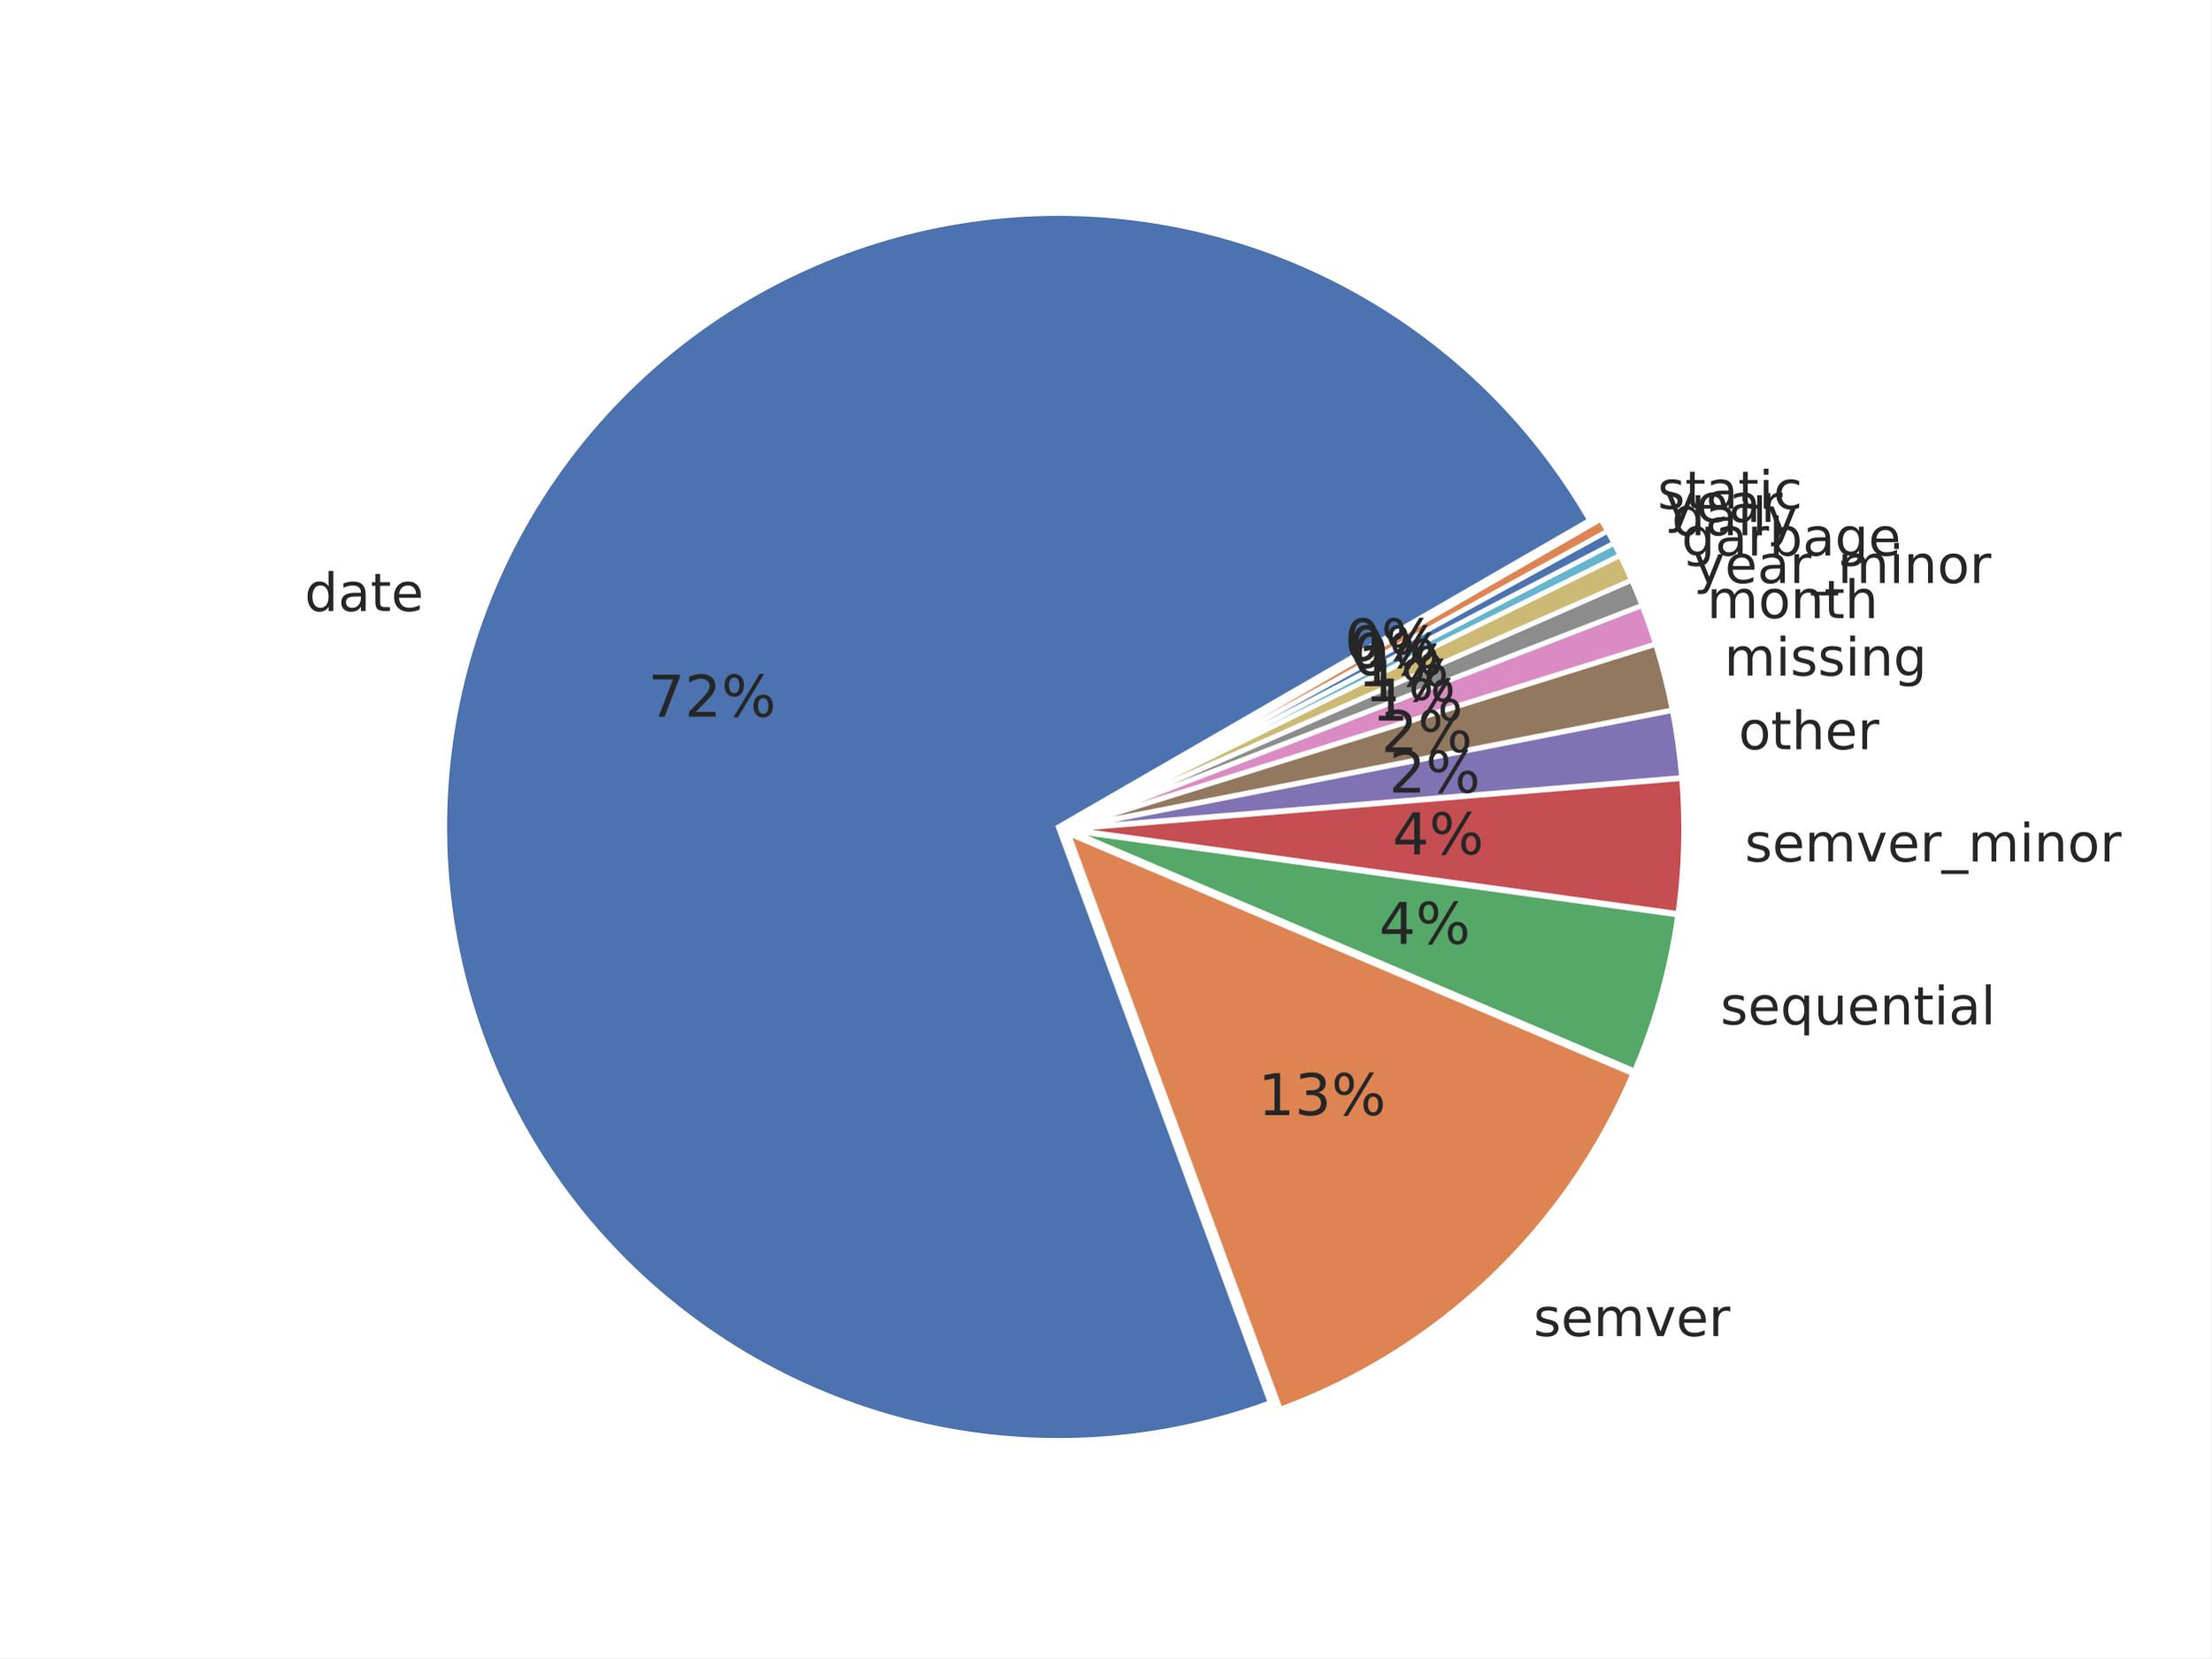
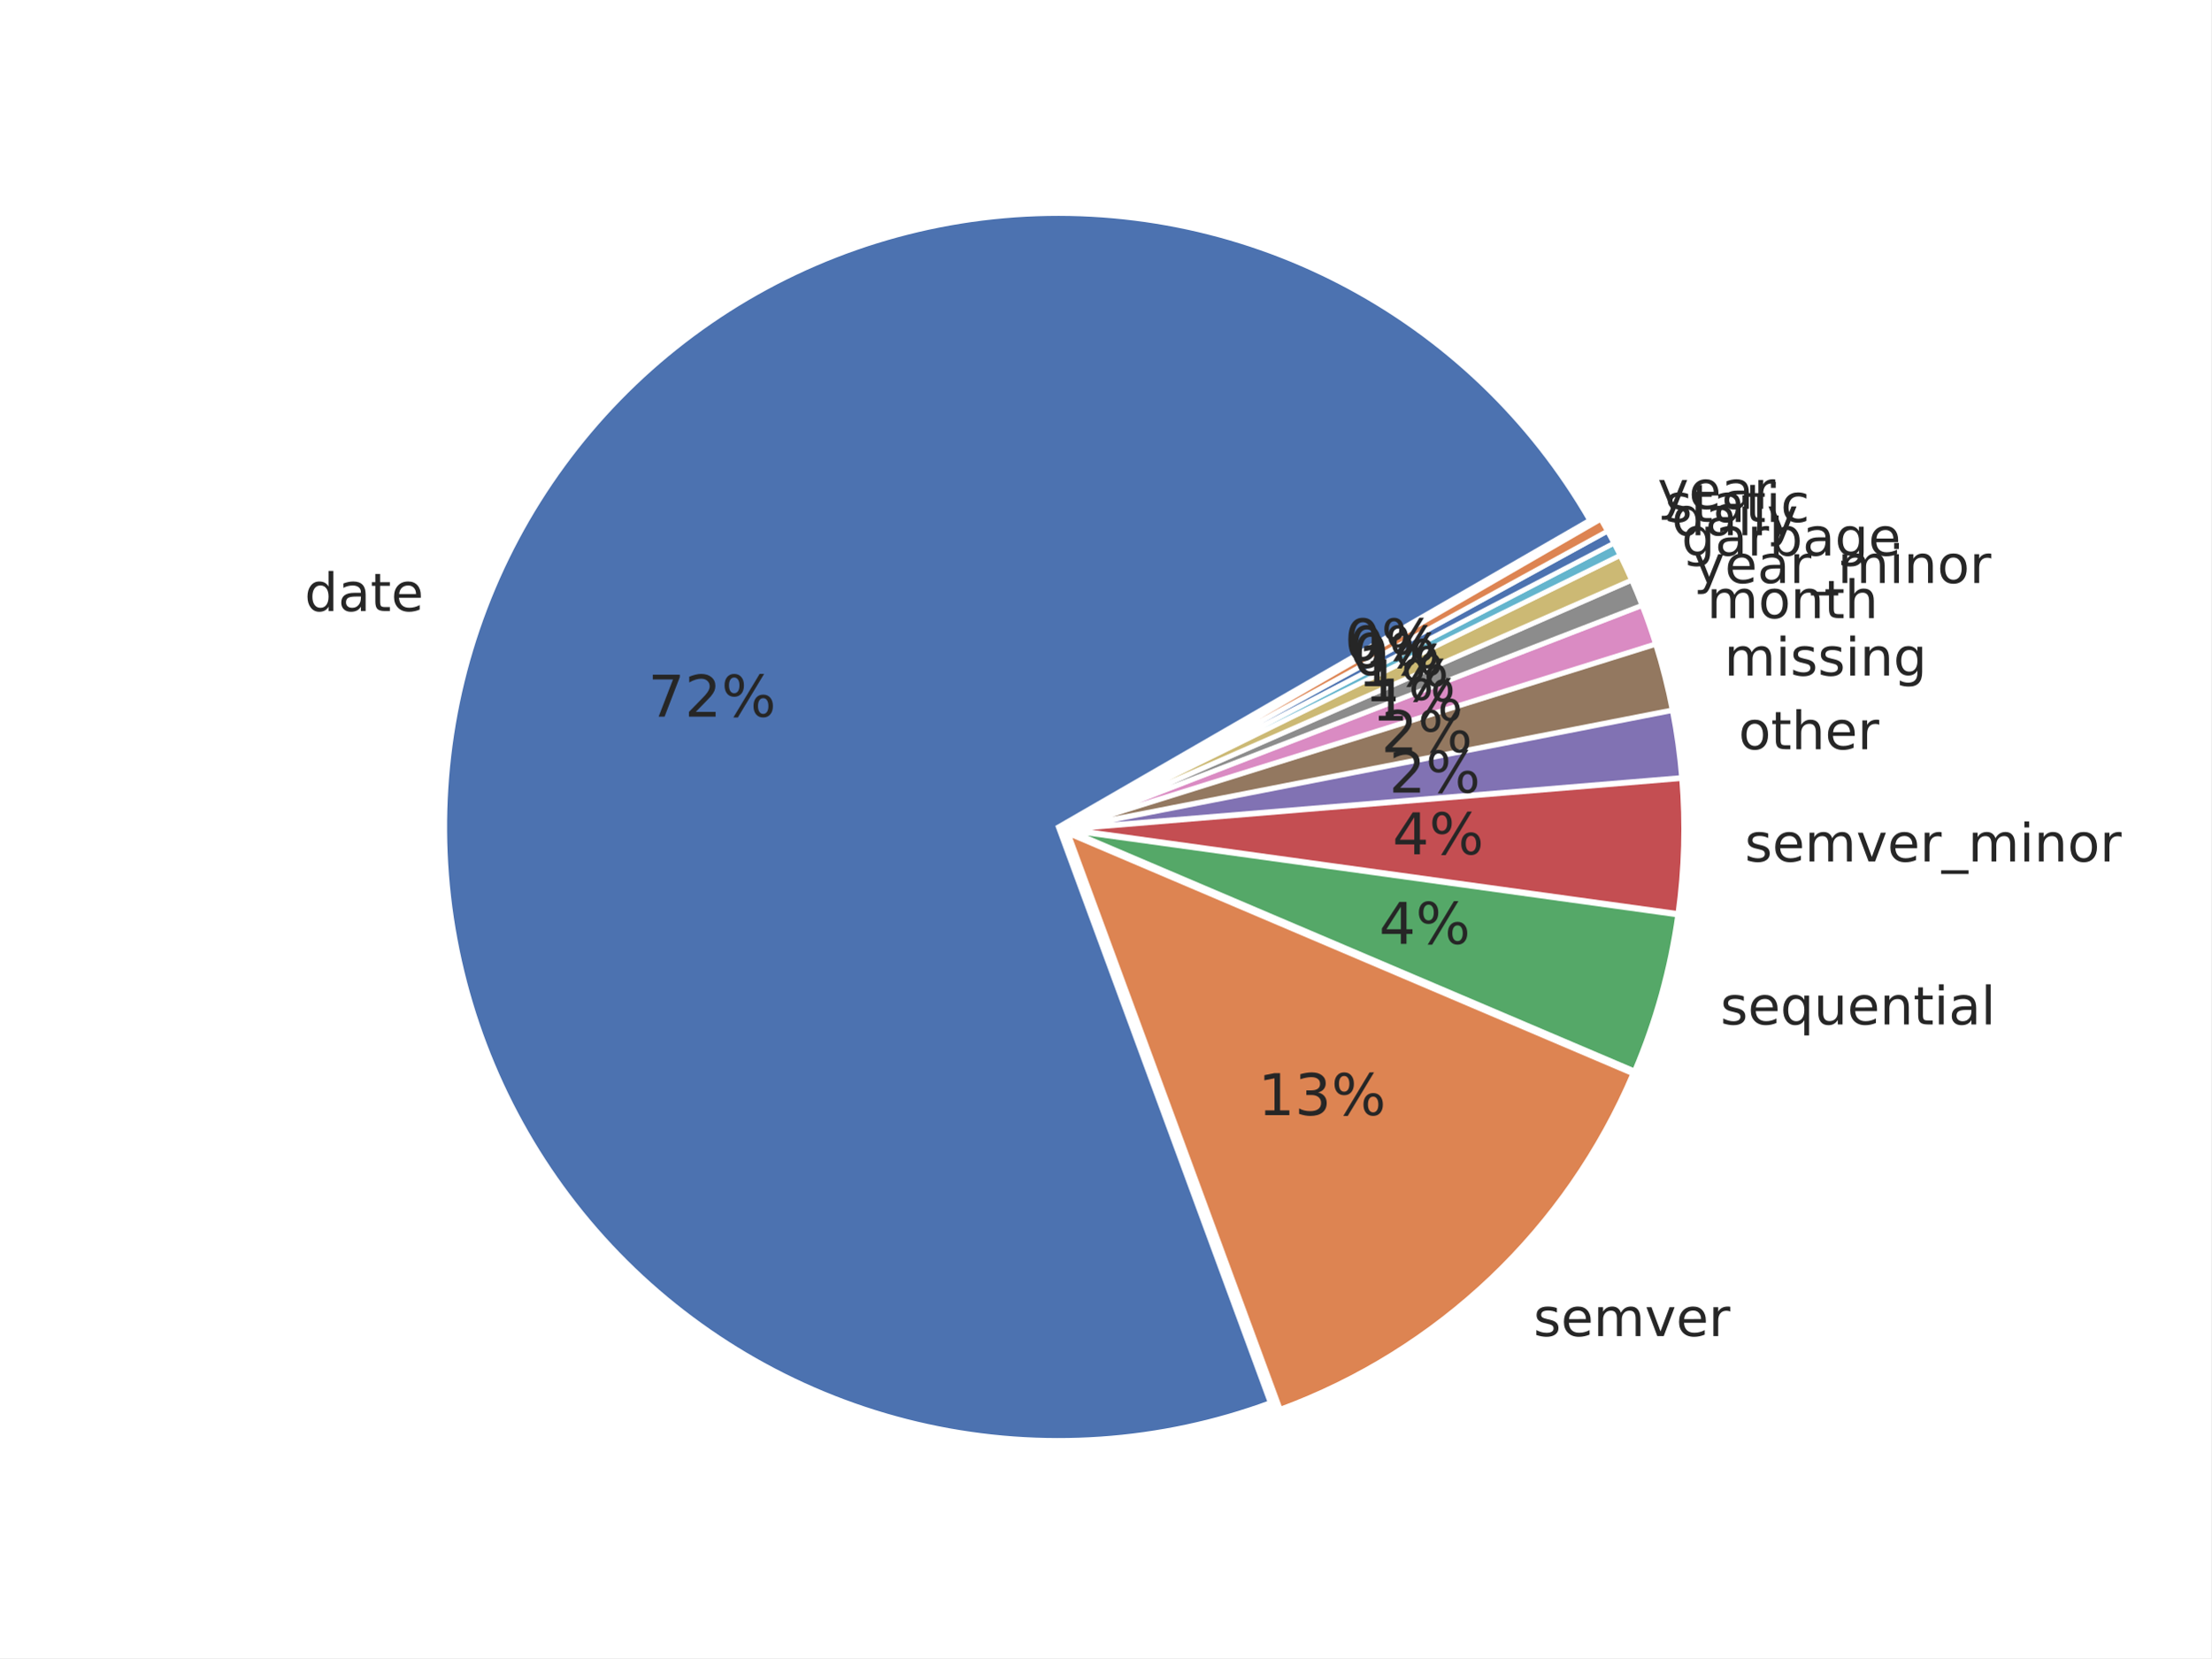
<svg xmlns="http://www.w3.org/2000/svg" xmlns:xlink="http://www.w3.org/1999/xlink" width="460.8pt" height="345.6pt" viewBox="0 0 460.8 345.6" version="1.1">
  <defs>
    <style type="text/css">*{stroke-linejoin: round; stroke-linecap: butt}</style>
  </defs>
  <g id="figure_1">
    <g id="patch_1">
      <path d="M 0 345.6  L 460.8 345.6  L 460.8 0  L 0 0  z " style="fill: #ffffff" />
    </g>
    <g id="axes_1">
      <g id="matplotlib.axis_1" />
      <g id="matplotlib.axis_2" />
      <g id="patch_2">
        <path d="M 331.284 108.429  C 319.104 87.334 301.147 70.152 279.536 58.914  C 257.924 47.676 233.545 42.844 209.281 44.99  C 185.017 47.135 161.864 56.169 142.56 71.025  C 123.255 85.88 108.592 105.946 100.303 128.851  C 92.014 151.756 90.439 176.559 95.766 200.328  C 101.093 224.097 113.102 245.856 130.374 263.033  C 147.645 280.209 169.47 292.098 193.268 297.294  C 217.066 302.49 241.86 300.779 264.719 292.364  L 220.543 172.365  z " style="fill: #4c72b0; stroke: #ffffff; stroke-linejoin: miter" />
      </g>
      <g id="patch_3">
        <path d="M 266.803 293.725  C 283.173 287.699 298.139 278.385 310.776 266.36  C 323.413 254.335 333.457 239.849 340.288 223.798  L 222.627 173.726  z " style="fill: #dd8452; stroke: #ffffff; stroke-linejoin: miter" />
      </g>
      <g id="patch_4">
        <path d="M 340.639 223.213  C 342.847 218.023 344.71 212.693 346.215 207.257  C 347.72 201.821 348.863 196.292 349.638 190.705  L 222.978 173.141  z " style="fill: #55a868; stroke: #ffffff; stroke-linejoin: miter" />
      </g>
      <g id="patch_5">
        <path d="M 349.684 190.399  C 350.329 185.744 350.718 181.057 350.847 176.359  C 350.977 171.661 350.847 166.959 350.459 162.276  L 223.024 172.835  z " style="fill: #c44e52; stroke: #ffffff; stroke-linejoin: miter" />
      </g>
      <g id="patch_6">
        <path d="M 350.447 162.065  C 350.253 159.723 349.995 157.388 349.672 155.061  C 349.35 152.734 348.963 150.416 348.512 148.11  L 223.012 172.624  z " style="fill: #8172b3; stroke: #ffffff; stroke-linejoin: miter" />
      </g>
      <g id="patch_7">
        <path d="M 348.485 147.972  C 348.035 145.666 347.521 143.373 346.944 141.095  C 346.368 138.818 345.728 136.557 345.027 134.314  L 222.985 172.486  z " style="fill: #937860; stroke: #ffffff; stroke-linejoin: miter" />
      </g>
      <g id="patch_8">
        <path d="M 344.994 134.206  C 344.574 132.861 344.131 131.523 343.666 130.192  C 343.201 128.862 342.714 127.539 342.205 126.224  L 222.953 172.378  z " style="fill: #da8bc3; stroke: #ffffff; stroke-linejoin: miter" />
      </g>
      <g id="patch_9">
        <path d="M 342.18 126.158  C 341.841 125.282 341.492 124.409 341.133 123.541  C 340.775 122.672 340.407 121.807 340.029 120.947  L 222.928 172.312  z " style="fill: #8c8c8c; stroke: #ffffff; stroke-linejoin: miter" />
      </g>
      <g id="patch_10">
        <path d="M 340.007 120.895  C 339.629 120.034 339.242 119.178 338.846 118.326  C 338.45 117.474 338.044 116.626 337.629 115.783  L 222.905 172.261  z " style="fill: #ccb974; stroke: #ffffff; stroke-linejoin: miter" />
      </g>
      <g id="patch_11">
        <path d="M 337.61 115.745  C 337.403 115.324 337.193 114.903 336.981 114.484  C 336.769 114.065 336.554 113.647 336.337 113.23  L 222.887 172.223  z " style="fill: #64b5cd; stroke: #ffffff; stroke-linejoin: miter" />
      </g>
      <g id="patch_12">
        <path d="M 336.324 113.205  C 336.108 112.788 335.889 112.372 335.667 111.958  C 335.446 111.544 335.222 111.13 334.996 110.718  L 222.874 172.198  z " style="fill: #4c72b0; stroke: #ffffff; stroke-linejoin: miter" />
      </g>
      <g id="patch_13">
        <path d="M 334.983 110.694  C 334.757 110.282 334.529 109.871 334.298 109.461  C 334.068 109.052 333.835 108.644 333.6 108.237  L 222.86 172.173  z " style="fill: #dd8452; stroke: #ffffff; stroke-linejoin: miter" />
      </g>
      <g id="text_1">
        <g style="fill: #262626" transform="translate(63.47359 127.3573) scale(0.11 -0.11)">
          <defs>
            <path id="DejaVuSans-47" d="M 2906 2969  L 2906 4863  L 3481 4863  L 3481 0  L 2906 0  L 2906 525  Q 2725 213 2448 61  Q 2172 -91 1784 -91  Q 1150 -91 751 415  Q 353 922 353 1747  Q 353 2572 751 3078  Q 1150 3584 1784 3584  Q 2172 3584 2448 3432  Q 2725 3281 2906 2969  z M 947 1747  Q 947 1113 1208 752  Q 1469 391 1925 391  Q 2381 391 2643 752  Q 2906 1113 2906 1747  Q 2906 2381 2643 2742  Q 2381 3103 1925 3103  Q 1469 3103 1208 2742  Q 947 2381 947 1747  z " transform="scale(0.015625)" />
            <path id="DejaVuSans-44" d="M 2194 1759  Q 1497 1759 1228 1600  Q 959 1441 959 1056  Q 959 750 1161 570  Q 1363 391 1709 391  Q 2188 391 2477 730  Q 2766 1069 2766 1631  L 2766 1759  L 2194 1759  z M 3341 1997  L 3341 0  L 2766 0  L 2766 531  Q 2569 213 2275 61  Q 1981 -91 1556 -91  Q 1019 -91 701 211  Q 384 513 384 1019  Q 384 1609 779 1909  Q 1175 2209 1959 2209  L 2766 2209  L 2766 2266  Q 2766 2663 2505 2880  Q 2244 3097 1772 3097  Q 1472 3097 1187 3025  Q 903 2953 641 2809  L 641 3341  Q 956 3463 1253 3523  Q 1550 3584 1831 3584  Q 2591 3584 2966 3190  Q 3341 2797 3341 1997  z " transform="scale(0.015625)" />
            <path id="DejaVuSans-57" d="M 1172 4494  L 1172 3500  L 2356 3500  L 2356 3053  L 1172 3053  L 1172 1153  Q 1172 725 1289 603  Q 1406 481 1766 481  L 2356 481  L 2356 0  L 1766 0  Q 1100 0 847 248  Q 594 497 594 1153  L 594 3053  L 172 3053  L 172 3500  L 594 3500  L 594 4494  L 1172 4494  z " transform="scale(0.015625)" />
            <path id="DejaVuSans-48" d="M 3597 1894  L 3597 1613  L 953 1613  Q 991 1019 1311 708  Q 1631 397 2203 397  Q 2534 397 2845 478  Q 3156 559 3463 722  L 3463 178  Q 3153 47 2828 -22  Q 2503 -91 2169 -91  Q 1331 -91 842 396  Q 353 884 353 1716  Q 353 2575 817 3079  Q 1281 3584 2069 3584  Q 2775 3584 3186 3129  Q 3597 2675 3597 1894  z M 3022 2063  Q 3016 2534 2758 2815  Q 2500 3097 2075 3097  Q 1594 3097 1305 2825  Q 1016 2553 972 2059  L 3022 2063  z " transform="scale(0.015625)" />
          </defs>
          <use xlink:href="#DejaVuSans-47" />
          <use xlink:href="#DejaVuSans-44" transform="translate(63.48438 0)" />
          <use xlink:href="#DejaVuSans-57" transform="translate(124.7656 0)" />
          <use xlink:href="#DejaVuSans-48" transform="translate(163.9688 0)" />
        </g>
      </g>
      <g id="text_2">
        <g style="fill: #262626" transform="translate(319.591 278.4808) scale(0.11 -0.11)">
          <defs>
            <path id="DejaVuSans-56" d="M 2834 3397  L 2834 2853  Q 2591 2978 2328 3040  Q 2066 3103 1784 3103  Q 1356 3103 1142 2972  Q 928 2841 928 2578  Q 928 2378 1081 2264  Q 1234 2150 1697 2047  L 1894 2003  Q 2506 1872 2764 1633  Q 3022 1394 3022 966  Q 3022 478 2636 193  Q 2250 -91 1575 -91  Q 1294 -91 989 -36  Q 684 19 347 128  L 347 722  Q 666 556 975 473  Q 1284 391 1588 391  Q 1994 391 2212 530  Q 2431 669 2431 922  Q 2431 1156 2273 1281  Q 2116 1406 1581 1522  L 1381 1569  Q 847 1681 609 1914  Q 372 2147 372 2553  Q 372 3047 722 3315  Q 1072 3584 1716 3584  Q 2034 3584 2315 3537  Q 2597 3491 2834 3397  z " transform="scale(0.015625)" />
            <path id="DejaVuSans-50" d="M 3328 2828  Q 3544 3216 3844 3400  Q 4144 3584 4550 3584  Q 5097 3584 5394 3201  Q 5691 2819 5691 2113  L 5691 0  L 5113 0  L 5113 2094  Q 5113 2597 4934 2840  Q 4756 3084 4391 3084  Q 3944 3084 3684 2787  Q 3425 2491 3425 1978  L 3425 0  L 2847 0  L 2847 2094  Q 2847 2600 2669 2842  Q 2491 3084 2119 3084  Q 1678 3084 1418 2786  Q 1159 2488 1159 1978  L 1159 0  L 581 0  L 581 3500  L 1159 3500  L 1159 2956  Q 1356 3278 1631 3431  Q 1906 3584 2284 3584  Q 2666 3584 2933 3390  Q 3200 3197 3328 2828  z " transform="scale(0.015625)" />
            <path id="DejaVuSans-59" d="M 191 3500  L 800 3500  L 1894 563  L 2988 3500  L 3597 3500  L 2284 0  L 1503 0  L 191 3500  z " transform="scale(0.015625)" />
            <path id="DejaVuSans-55" d="M 2631 2963  Q 2534 3019 2420 3045  Q 2306 3072 2169 3072  Q 1681 3072 1420 2755  Q 1159 2438 1159 1844  L 1159 0  L 581 0  L 581 3500  L 1159 3500  L 1159 2956  Q 1341 3275 1631 3429  Q 1922 3584 2338 3584  Q 2397 3584 2469 3576  Q 2541 3569 2628 3553  L 2631 2963  z " transform="scale(0.015625)" />
          </defs>
          <use xlink:href="#DejaVuSans-56" />
          <use xlink:href="#DejaVuSans-48" transform="translate(52.09375 0)" />
          <use xlink:href="#DejaVuSans-50" transform="translate(113.625 0)" />
          <use xlink:href="#DejaVuSans-59" transform="translate(211.0312 0)" />
          <use xlink:href="#DejaVuSans-48" transform="translate(270.2188 0)" />
          <use xlink:href="#DejaVuSans-55" transform="translate(331.75 0)" />
        </g>
      </g>
      <g id="text_3">
        <g style="fill: #262626" transform="translate(358.5387 213.5263) scale(0.11 -0.11)">
          <defs>
            <path id="DejaVuSans-54" d="M 947 1747  Q 947 1113 1208 752  Q 1469 391 1925 391  Q 2381 391 2643 752  Q 2906 1113 2906 1747  Q 2906 2381 2643 2742  Q 2381 3103 1925 3103  Q 1469 3103 1208 2742  Q 947 2381 947 1747  z M 2906 525  Q 2725 213 2448 61  Q 2172 -91 1784 -91  Q 1150 -91 751 415  Q 353 922 353 1747  Q 353 2572 751 3078  Q 1150 3584 1784 3584  Q 2172 3584 2448 3432  Q 2725 3281 2906 2969  L 2906 3500  L 3481 3500  L 3481 -1331  L 2906 -1331  L 2906 525  z " transform="scale(0.015625)" />
            <path id="DejaVuSans-58" d="M 544 1381  L 544 3500  L 1119 3500  L 1119 1403  Q 1119 906 1312 657  Q 1506 409 1894 409  Q 2359 409 2629 706  Q 2900 1003 2900 1516  L 2900 3500  L 3475 3500  L 3475 0  L 2900 0  L 2900 538  Q 2691 219 2414 64  Q 2138 -91 1772 -91  Q 1169 -91 856 284  Q 544 659 544 1381  z M 1991 3584  L 1991 3584  z " transform="scale(0.015625)" />
            <path id="DejaVuSans-51" d="M 3513 2113  L 3513 0  L 2938 0  L 2938 2094  Q 2938 2591 2744 2837  Q 2550 3084 2163 3084  Q 1697 3084 1428 2787  Q 1159 2491 1159 1978  L 1159 0  L 581 0  L 581 3500  L 1159 3500  L 1159 2956  Q 1366 3272 1645 3428  Q 1925 3584 2291 3584  Q 2894 3584 3203 3211  Q 3513 2838 3513 2113  z " transform="scale(0.015625)" />
            <path id="DejaVuSans-4c" d="M 603 3500  L 1178 3500  L 1178 0  L 603 0  L 603 3500  z M 603 4863  L 1178 4863  L 1178 4134  L 603 4134  L 603 4863  z " transform="scale(0.015625)" />
            <path id="DejaVuSans-4f" d="M 603 4863  L 1178 4863  L 1178 0  L 603 0  L 603 4863  z " transform="scale(0.015625)" />
          </defs>
          <use xlink:href="#DejaVuSans-56" />
          <use xlink:href="#DejaVuSans-48" transform="translate(52.09375 0)" />
          <use xlink:href="#DejaVuSans-54" transform="translate(113.625 0)" />
          <use xlink:href="#DejaVuSans-58" transform="translate(177.1094 0)" />
          <use xlink:href="#DejaVuSans-48" transform="translate(240.4844 0)" />
          <use xlink:href="#DejaVuSans-51" transform="translate(302.0156 0)" />
          <use xlink:href="#DejaVuSans-57" transform="translate(365.3906 0)" />
          <use xlink:href="#DejaVuSans-4c" transform="translate(404.5938 0)" />
          <use xlink:href="#DejaVuSans-44" transform="translate(432.375 0)" />
          <use xlink:href="#DejaVuSans-4f" transform="translate(493.6562 0)" />
        </g>
      </g>
      <g id="text_4">
        <g style="fill: #262626" transform="translate(363.6296 179.5689) scale(0.11 -0.11)">
          <defs>
            <path id="DejaVuSans-42" d="M 3263 -1063  L 3263 -1509  L -63 -1509  L -63 -1063  L 3263 -1063  z " transform="scale(0.015625)" />
            <path id="DejaVuSans-52" d="M 1959 3097  Q 1497 3097 1228 2736  Q 959 2375 959 1747  Q 959 1119 1226 758  Q 1494 397 1959 397  Q 2419 397 2687 759  Q 2956 1122 2956 1747  Q 2956 2369 2687 2733  Q 2419 3097 1959 3097  z M 1959 3584  Q 2709 3584 3137 3096  Q 3566 2609 3566 1747  Q 3566 888 3137 398  Q 2709 -91 1959 -91  Q 1206 -91 779 398  Q 353 888 353 1747  Q 353 2609 779 3096  Q 1206 3584 1959 3584  z " transform="scale(0.015625)" />
          </defs>
          <use xlink:href="#DejaVuSans-56" />
          <use xlink:href="#DejaVuSans-48" transform="translate(52.09375 0)" />
          <use xlink:href="#DejaVuSans-50" transform="translate(113.625 0)" />
          <use xlink:href="#DejaVuSans-59" transform="translate(211.0312 0)" />
          <use xlink:href="#DejaVuSans-48" transform="translate(270.2188 0)" />
          <use xlink:href="#DejaVuSans-55" transform="translate(331.75 0)" />
          <use xlink:href="#DejaVuSans-42" transform="translate(372.8594 0)" />
          <use xlink:href="#DejaVuSans-50" transform="translate(422.8594 0)" />
          <use xlink:href="#DejaVuSans-4c" transform="translate(520.2656 0)" />
          <use xlink:href="#DejaVuSans-51" transform="translate(548.0469 0)" />
          <use xlink:href="#DejaVuSans-52" transform="translate(611.4219 0)" />
          <use xlink:href="#DejaVuSans-55" transform="translate(672.6094 0)" />
        </g>
      </g>
      <g id="text_5">
        <g style="fill: #262626" transform="translate(362.3382 156.1622) scale(0.11 -0.11)">
          <defs>
            <path id="DejaVuSans-4b" d="M 3513 2113  L 3513 0  L 2938 0  L 2938 2094  Q 2938 2591 2744 2837  Q 2550 3084 2163 3084  Q 1697 3084 1428 2787  Q 1159 2491 1159 1978  L 1159 0  L 581 0  L 581 4863  L 1159 4863  L 1159 2956  Q 1366 3272 1645 3428  Q 1925 3584 2291 3584  Q 2894 3584 3203 3211  Q 3513 2838 3513 2113  z " transform="scale(0.015625)" />
          </defs>
          <use xlink:href="#DejaVuSans-52" />
          <use xlink:href="#DejaVuSans-57" transform="translate(61.1875 0)" />
          <use xlink:href="#DejaVuSans-4b" transform="translate(100.3906 0)" />
          <use xlink:href="#DejaVuSans-48" transform="translate(163.7656 0)" />
          <use xlink:href="#DejaVuSans-55" transform="translate(225.2969 0)" />
        </g>
      </g>
      <g id="text_6">
        <g style="fill: #262626" transform="translate(359.3402 140.8142) scale(0.11 -0.11)">
          <defs>
            <path id="DejaVuSans-4a" d="M 2906 1791  Q 2906 2416 2648 2759  Q 2391 3103 1925 3103  Q 1463 3103 1205 2759  Q 947 2416 947 1791  Q 947 1169 1205 825  Q 1463 481 1925 481  Q 2391 481 2648 825  Q 2906 1169 2906 1791  z M 3481 434  Q 3481 -459 3084 -895  Q 2688 -1331 1869 -1331  Q 1566 -1331 1297 -1286  Q 1028 -1241 775 -1147  L 775 -588  Q 1028 -725 1275 -790  Q 1522 -856 1778 -856  Q 2344 -856 2625 -561  Q 2906 -266 2906 331  L 2906 616  Q 2728 306 2450 153  Q 2172 0 1784 0  Q 1141 0 747 490  Q 353 981 353 1791  Q 353 2603 747 3093  Q 1141 3584 1784 3584  Q 2172 3584 2450 3431  Q 2728 3278 2906 2969  L 2906 3500  L 3481 3500  L 3481 434  z " transform="scale(0.015625)" />
          </defs>
          <use xlink:href="#DejaVuSans-50" />
          <use xlink:href="#DejaVuSans-4c" transform="translate(97.40625 0)" />
          <use xlink:href="#DejaVuSans-56" transform="translate(125.1875 0)" />
          <use xlink:href="#DejaVuSans-56" transform="translate(177.2812 0)" />
          <use xlink:href="#DejaVuSans-4c" transform="translate(229.375 0)" />
          <use xlink:href="#DejaVuSans-51" transform="translate(257.1562 0)" />
          <use xlink:href="#DejaVuSans-4a" transform="translate(320.5312 0)" />
        </g>
      </g>
      <g id="text_7">
        <g style="fill: #262626" transform="translate(355.7368 128.8315) scale(0.11 -0.11)">
          <use xlink:href="#DejaVuSans-50" />
          <use xlink:href="#DejaVuSans-52" transform="translate(97.40625 0)" />
          <use xlink:href="#DejaVuSans-51" transform="translate(158.5938 0)" />
          <use xlink:href="#DejaVuSans-57" transform="translate(221.9688 0)" />
          <use xlink:href="#DejaVuSans-4b" transform="translate(261.1719 0)" />
        </g>
      </g>
      <g id="text_8">
        <g style="fill: #262626" transform="translate(352.9538 121.5213) scale(0.11 -0.11)">
          <defs>
            <path id="DejaVuSans-5c" d="M 2059 -325  Q 1816 -950 1584 -1140  Q 1353 -1331 966 -1331  L 506 -1331  L 506 -850  L 844 -850  Q 1081 -850 1212 -737  Q 1344 -625 1503 -206  L 1606 56  L 191 3500  L 800 3500  L 1894 763  L 2988 3500  L 3597 3500  L 2059 -325  z " transform="scale(0.015625)" />
          </defs>
          <use xlink:href="#DejaVuSans-5c" />
          <use xlink:href="#DejaVuSans-48" transform="translate(59.1875 0)" />
          <use xlink:href="#DejaVuSans-44" transform="translate(120.7188 0)" />
          <use xlink:href="#DejaVuSans-55" transform="translate(182 0)" />
          <use xlink:href="#DejaVuSans-42" transform="translate(223.1094 0)" />
          <use xlink:href="#DejaVuSans-50" transform="translate(273.1094 0)" />
          <use xlink:href="#DejaVuSans-4c" transform="translate(370.5156 0)" />
          <use xlink:href="#DejaVuSans-51" transform="translate(398.2969 0)" />
          <use xlink:href="#DejaVuSans-52" transform="translate(461.6719 0)" />
          <use xlink:href="#DejaVuSans-55" transform="translate(522.8594 0)" />
        </g>
      </g>
      <g id="text_9">
        <g style="fill: #262626" transform="translate(350.4401 115.7905) scale(0.11 -0.11)">
          <defs>
            <path id="DejaVuSans-45" d="M 3116 1747  Q 3116 2381 2855 2742  Q 2594 3103 2138 3103  Q 1681 3103 1420 2742  Q 1159 2381 1159 1747  Q 1159 1113 1420 752  Q 1681 391 2138 391  Q 2594 391 2855 752  Q 3116 1113 3116 1747  z M 1159 2969  Q 1341 3281 1617 3432  Q 1894 3584 2278 3584  Q 2916 3584 3314 3078  Q 3713 2572 3713 1747  Q 3713 922 3314 415  Q 2916 -91 2278 -91  Q 1894 -91 1617 61  Q 1341 213 1159 525  L 1159 0  L 581 0  L 581 4863  L 1159 4863  L 1159 2969  z " transform="scale(0.015625)" />
          </defs>
          <use xlink:href="#DejaVuSans-4a" />
          <use xlink:href="#DejaVuSans-44" transform="translate(63.48438 0)" />
          <use xlink:href="#DejaVuSans-55" transform="translate(124.7656 0)" />
          <use xlink:href="#DejaVuSans-45" transform="translate(165.875 0)" />
          <use xlink:href="#DejaVuSans-44" transform="translate(229.3594 0)" />
          <use xlink:href="#DejaVuSans-4a" transform="translate(290.6406 0)" />
          <use xlink:href="#DejaVuSans-48" transform="translate(354.125 0)" />
        </g>
      </g>
      <g id="text_10">
        <g style="fill: #262626" transform="translate(348.3903 111.5681) scale(0.11 -0.11)">
          <use xlink:href="#DejaVuSans-47" />
          <use xlink:href="#DejaVuSans-44" transform="translate(63.48438 0)" />
          <use xlink:href="#DejaVuSans-4c" transform="translate(124.7656 0)" />
          <use xlink:href="#DejaVuSans-4f" transform="translate(152.5469 0)" />
          <use xlink:href="#DejaVuSans-5c" transform="translate(180.3281 0)" />
        </g>
      </g>
      <g id="text_11">
-         <g style="fill: #262626" transform="translate(346.9467 108.7915) scale(0.11 -0.11)">
-           <use xlink:href="#DejaVuSans-5c" />
-           <use xlink:href="#DejaVuSans-48" transform="translate(59.1875 0)" />
-           <use xlink:href="#DejaVuSans-44" transform="translate(120.7188 0)" />
-           <use xlink:href="#DejaVuSans-55" transform="translate(182 0)" />
-         </g>
-       </g>
-       <g id="text_12">
-         <g style="fill: #262626" transform="translate(345.4422 106.0482) scale(0.11 -0.11)">
+         <g style="fill: #262626" transform="translate(346.9467 108.7919) scale(0.11 -0.11)">
          <defs>
            <path id="DejaVuSans-46" d="M 3122 3366  L 3122 2828  Q 2878 2963 2633 3030  Q 2388 3097 2138 3097  Q 1578 3097 1268 2742  Q 959 2388 959 1747  Q 959 1106 1268 751  Q 1578 397 2138 397  Q 2388 397 2633 464  Q 2878 531 3122 666  L 3122 134  Q 2881 22 2623 -34  Q 2366 -91 2075 -91  Q 1284 -91 818 406  Q 353 903 353 1747  Q 353 2603 823 3093  Q 1294 3584 2113 3584  Q 2378 3584 2631 3529  Q 2884 3475 3122 3366  z " transform="scale(0.015625)" />
          </defs>
          <use xlink:href="#DejaVuSans-56" />
          <use xlink:href="#DejaVuSans-57" transform="translate(52.09375 0)" />
          <use xlink:href="#DejaVuSans-44" transform="translate(91.29688 0)" />
          <use xlink:href="#DejaVuSans-57" transform="translate(152.5781 0)" />
          <use xlink:href="#DejaVuSans-4c" transform="translate(191.7812 0)" />
          <use xlink:href="#DejaVuSans-46" transform="translate(219.5625 0)" />
        </g>
      </g>
+       <g id="text_12">
+         <g style="fill: #262626" transform="translate(345.4422 106.0477) scale(0.11 -0.11)">
+           <use xlink:href="#DejaVuSans-5c" />
+           <use xlink:href="#DejaVuSans-48" transform="translate(59.1875 0)" />
+           <use xlink:href="#DejaVuSans-44" transform="translate(120.7188 0)" />
+           <use xlink:href="#DejaVuSans-55" transform="translate(182 0)" />
+         </g>
+       </g>
      <g id="text_13">
        <g style="fill: #262626" transform="translate(135.0629 149.3737) scale(0.12 -0.12)">
          <defs>
            <path id="DejaVuSans-1a" d="M 525 4666  L 3525 4666  L 3525 4397  L 1831 0  L 1172 0  L 2766 4134  L 525 4134  L 525 4666  z " transform="scale(0.015625)" />
            <path id="DejaVuSans-15" d="M 1228 531  L 3431 531  L 3431 0  L 469 0  L 469 531  Q 828 903 1448 1529  Q 2069 2156 2228 2338  Q 2531 2678 2651 2914  Q 2772 3150 2772 3378  Q 2772 3750 2511 3984  Q 2250 4219 1831 4219  Q 1534 4219 1204 4116  Q 875 4013 500 3803  L 500 4441  Q 881 4594 1212 4672  Q 1544 4750 1819 4750  Q 2544 4750 2975 4387  Q 3406 4025 3406 3419  Q 3406 3131 3298 2873  Q 3191 2616 2906 2266  Q 2828 2175 2409 1742  Q 1991 1309 1228 531  z " transform="scale(0.015625)" />
            <path id="DejaVuSans-8" d="M 4653 2053  Q 4381 2053 4226 1822  Q 4072 1591 4072 1178  Q 4072 772 4226 539  Q 4381 306 4653 306  Q 4919 306 5073 539  Q 5228 772 5228 1178  Q 5228 1588 5073 1820  Q 4919 2053 4653 2053  z M 4653 2450  Q 5147 2450 5437 2106  Q 5728 1763 5728 1178  Q 5728 594 5436 251  Q 5144 -91 4653 -91  Q 4153 -91 3862 251  Q 3572 594 3572 1178  Q 3572 1766 3864 2108  Q 4156 2450 4653 2450  z M 1428 4353  Q 1159 4353 1004 4120  Q 850 3888 850 3481  Q 850 3069 1003 2837  Q 1156 2606 1428 2606  Q 1700 2606 1854 2837  Q 2009 3069 2009 3481  Q 2009 3884 1853 4118  Q 1697 4353 1428 4353  z M 4250 4750  L 4750 4750  L 1831 -91  L 1331 -91  L 4250 4750  z M 1428 4750  Q 1922 4750 2215 4408  Q 2509 4066 2509 3481  Q 2509 2891 2217 2550  Q 1925 2209 1428 2209  Q 931 2209 642 2551  Q 353 2894 353 3481  Q 353 4063 643 4406  Q 934 4750 1428 4750  z " transform="scale(0.015625)" />
          </defs>
          <use xlink:href="#DejaVuSans-1a" />
          <use xlink:href="#DejaVuSans-15" transform="translate(63.625 0)" />
          <use xlink:href="#DejaVuSans-8" transform="translate(127.25 0)" />
        </g>
      </g>
      <g id="text_14">
        <g style="fill: #262626" transform="translate(262.1805 232.4237) scale(0.12 -0.12)">
          <defs>
            <path id="DejaVuSans-14" d="M 794 531  L 1825 531  L 1825 4091  L 703 3866  L 703 4441  L 1819 4666  L 2450 4666  L 2450 531  L 3481 531  L 3481 0  L 794 0  L 794 531  z " transform="scale(0.015625)" />
            <path id="DejaVuSans-16" d="M 2597 2516  Q 3050 2419 3304 2112  Q 3559 1806 3559 1356  Q 3559 666 3084 287  Q 2609 -91 1734 -91  Q 1441 -91 1130 -33  Q 819 25 488 141  L 488 750  Q 750 597 1062 519  Q 1375 441 1716 441  Q 2309 441 2620 675  Q 2931 909 2931 1356  Q 2931 1769 2642 2001  Q 2353 2234 1838 2234  L 1294 2234  L 1294 2753  L 1863 2753  Q 2328 2753 2575 2939  Q 2822 3125 2822 3475  Q 2822 3834 2567 4026  Q 2313 4219 1838 4219  Q 1578 4219 1281 4162  Q 984 4106 628 3988  L 628 4550  Q 988 4650 1302 4700  Q 1616 4750 1894 4750  Q 2613 4750 3031 4423  Q 3450 4097 3450 3541  Q 3450 3153 3228 2886  Q 3006 2619 2597 2516  z " transform="scale(0.015625)" />
          </defs>
          <use xlink:href="#DejaVuSans-14" />
          <use xlink:href="#DejaVuSans-16" transform="translate(63.625 0)" />
          <use xlink:href="#DejaVuSans-8" transform="translate(127.25 0)" />
        </g>
      </g>
      <g id="text_15">
        <g style="fill: #262626" transform="translate(287.4017 196.7278) scale(0.12 -0.12)">
          <defs>
            <path id="DejaVuSans-17" d="M 2419 4116  L 825 1625  L 2419 1625  L 2419 4116  z M 2253 4666  L 3047 4666  L 3047 1625  L 3713 1625  L 3713 1100  L 3047 1100  L 3047 0  L 2419 0  L 2419 1100  L 313 1100  L 313 1709  L 2253 4666  z " transform="scale(0.015625)" />
          </defs>
          <use xlink:href="#DejaVuSans-17" />
          <use xlink:href="#DejaVuSans-8" transform="translate(63.625 0)" />
        </g>
      </g>
      <g id="text_16">
        <g style="fill: #262626" transform="translate(290.1994 178.0665) scale(0.12 -0.12)">
          <use xlink:href="#DejaVuSans-17" />
          <use xlink:href="#DejaVuSans-8" transform="translate(63.625 0)" />
        </g>
      </g>
      <g id="text_17">
        <g style="fill: #262626" transform="translate(289.4898 165.2033) scale(0.12 -0.12)">
          <use xlink:href="#DejaVuSans-15" />
          <use xlink:href="#DejaVuSans-8" transform="translate(63.625 0)" />
        </g>
      </g>
      <g id="text_18">
        <g style="fill: #262626" transform="translate(287.8422 156.7688) scale(0.12 -0.12)">
          <use xlink:href="#DejaVuSans-15" />
          <use xlink:href="#DejaVuSans-8" transform="translate(63.625 0)" />
        </g>
      </g>
      <g id="text_19">
        <g style="fill: #262626" transform="translate(285.862 150.1838) scale(0.12 -0.12)">
          <use xlink:href="#DejaVuSans-14" />
          <use xlink:href="#DejaVuSans-8" transform="translate(63.625 0)" />
        </g>
      </g>
      <g id="text_20">
        <g style="fill: #262626" transform="translate(284.3326 146.1665) scale(0.12 -0.12)">
          <use xlink:href="#DejaVuSans-14" />
          <use xlink:href="#DejaVuSans-8" transform="translate(63.625 0)" />
        </g>
      </g>
      <g id="text_21">
        <g style="fill: #262626" transform="translate(282.9511 143.0171) scale(0.12 -0.12)">
          <use xlink:href="#DejaVuSans-14" />
          <use xlink:href="#DejaVuSans-8" transform="translate(63.625 0)" />
        </g>
      </g>
      <g id="text_22">
        <g style="fill: #262626" transform="translate(281.8247 140.6967) scale(0.12 -0.12)">
          <defs>
            <path id="DejaVuSans-13" d="M 2034 4250  Q 1547 4250 1301 3770  Q 1056 3291 1056 2328  Q 1056 1369 1301 889  Q 1547 409 2034 409  Q 2525 409 2770 889  Q 3016 1369 3016 2328  Q 3016 3291 2770 3770  Q 2525 4250 2034 4250  z M 2034 4750  Q 2819 4750 3233 4129  Q 3647 3509 3647 2328  Q 3647 1150 3233 529  Q 2819 -91 2034 -91  Q 1250 -91 836 529  Q 422 1150 422 2328  Q 422 3509 836 4129  Q 1250 4750 2034 4750  z " transform="scale(0.015625)" />
          </defs>
          <use xlink:href="#DejaVuSans-13" />
          <use xlink:href="#DejaVuSans-8" transform="translate(63.625 0)" />
        </g>
      </g>
      <g id="text_23">
        <g style="fill: #262626" transform="translate(281.0313 139.171) scale(0.12 -0.12)">
          <use xlink:href="#DejaVuSans-13" />
          <use xlink:href="#DejaVuSans-8" transform="translate(63.625 0)" />
        </g>
      </g>
      <g id="text_24">
        <g style="fill: #262626" transform="translate(280.2046 137.6632) scale(0.12 -0.12)">
          <use xlink:href="#DejaVuSans-13" />
          <use xlink:href="#DejaVuSans-8" transform="translate(63.625 0)" />
        </g>
      </g>
    </g>
  </g>
</svg>
